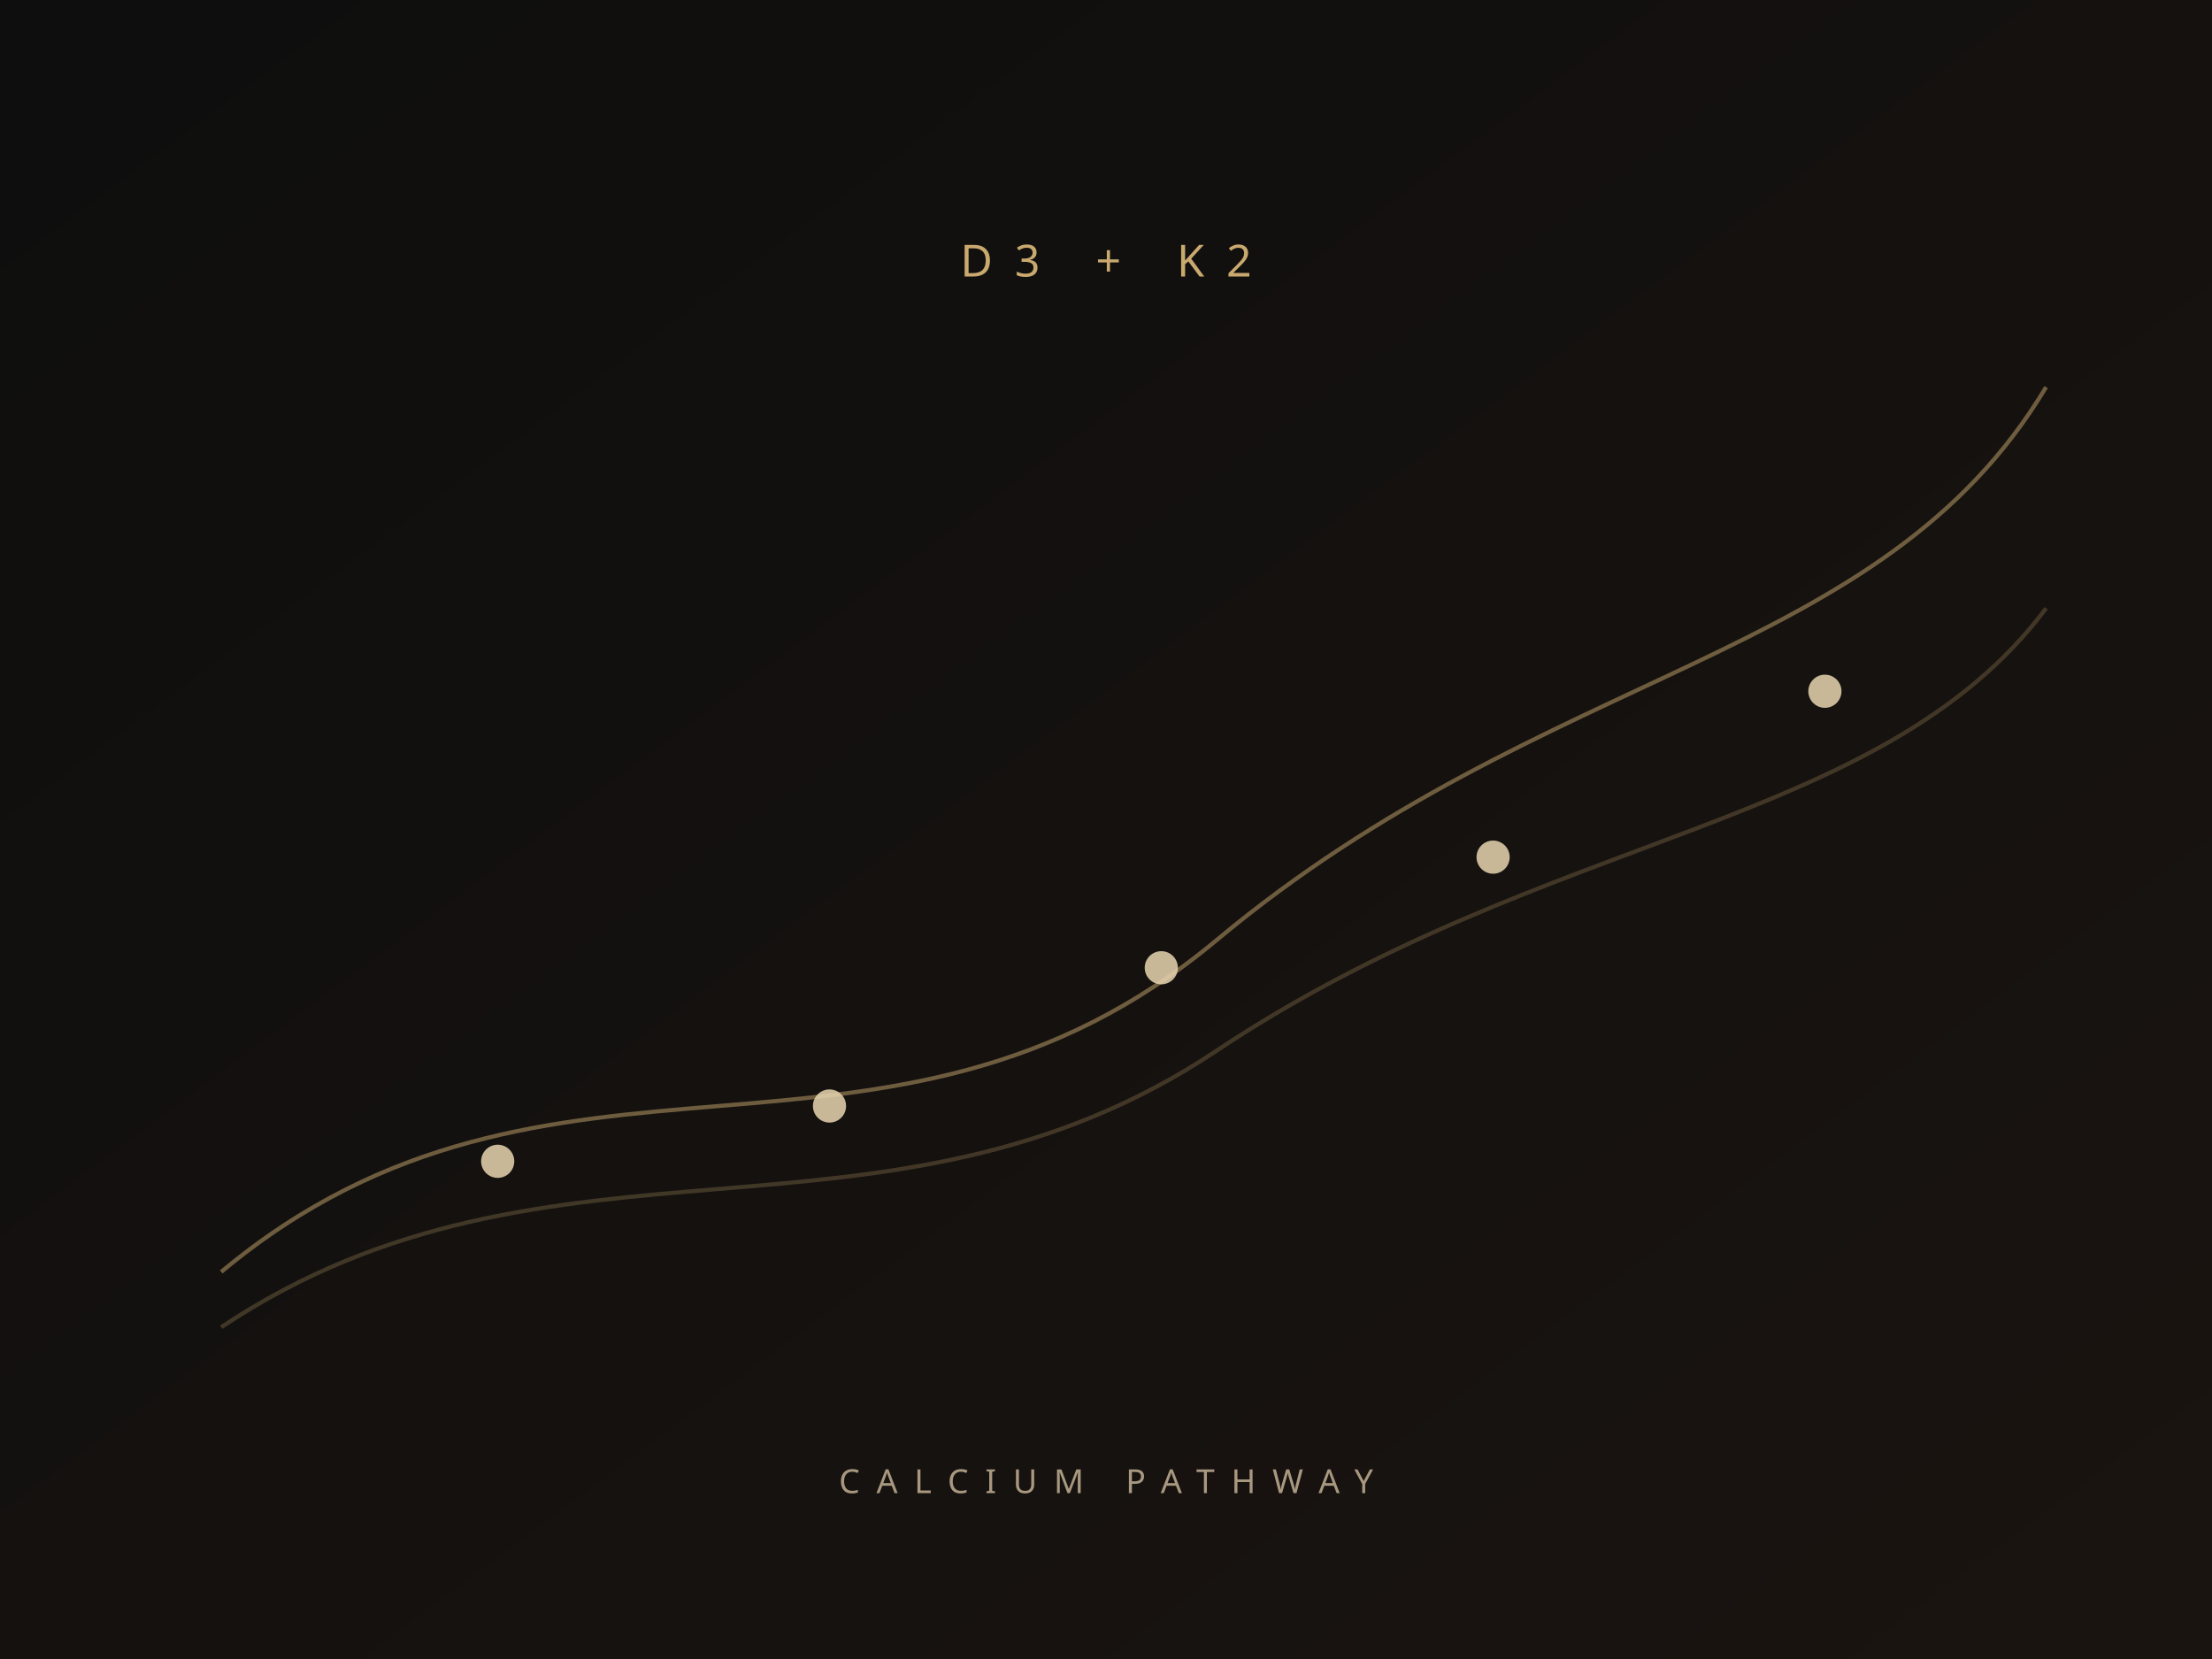
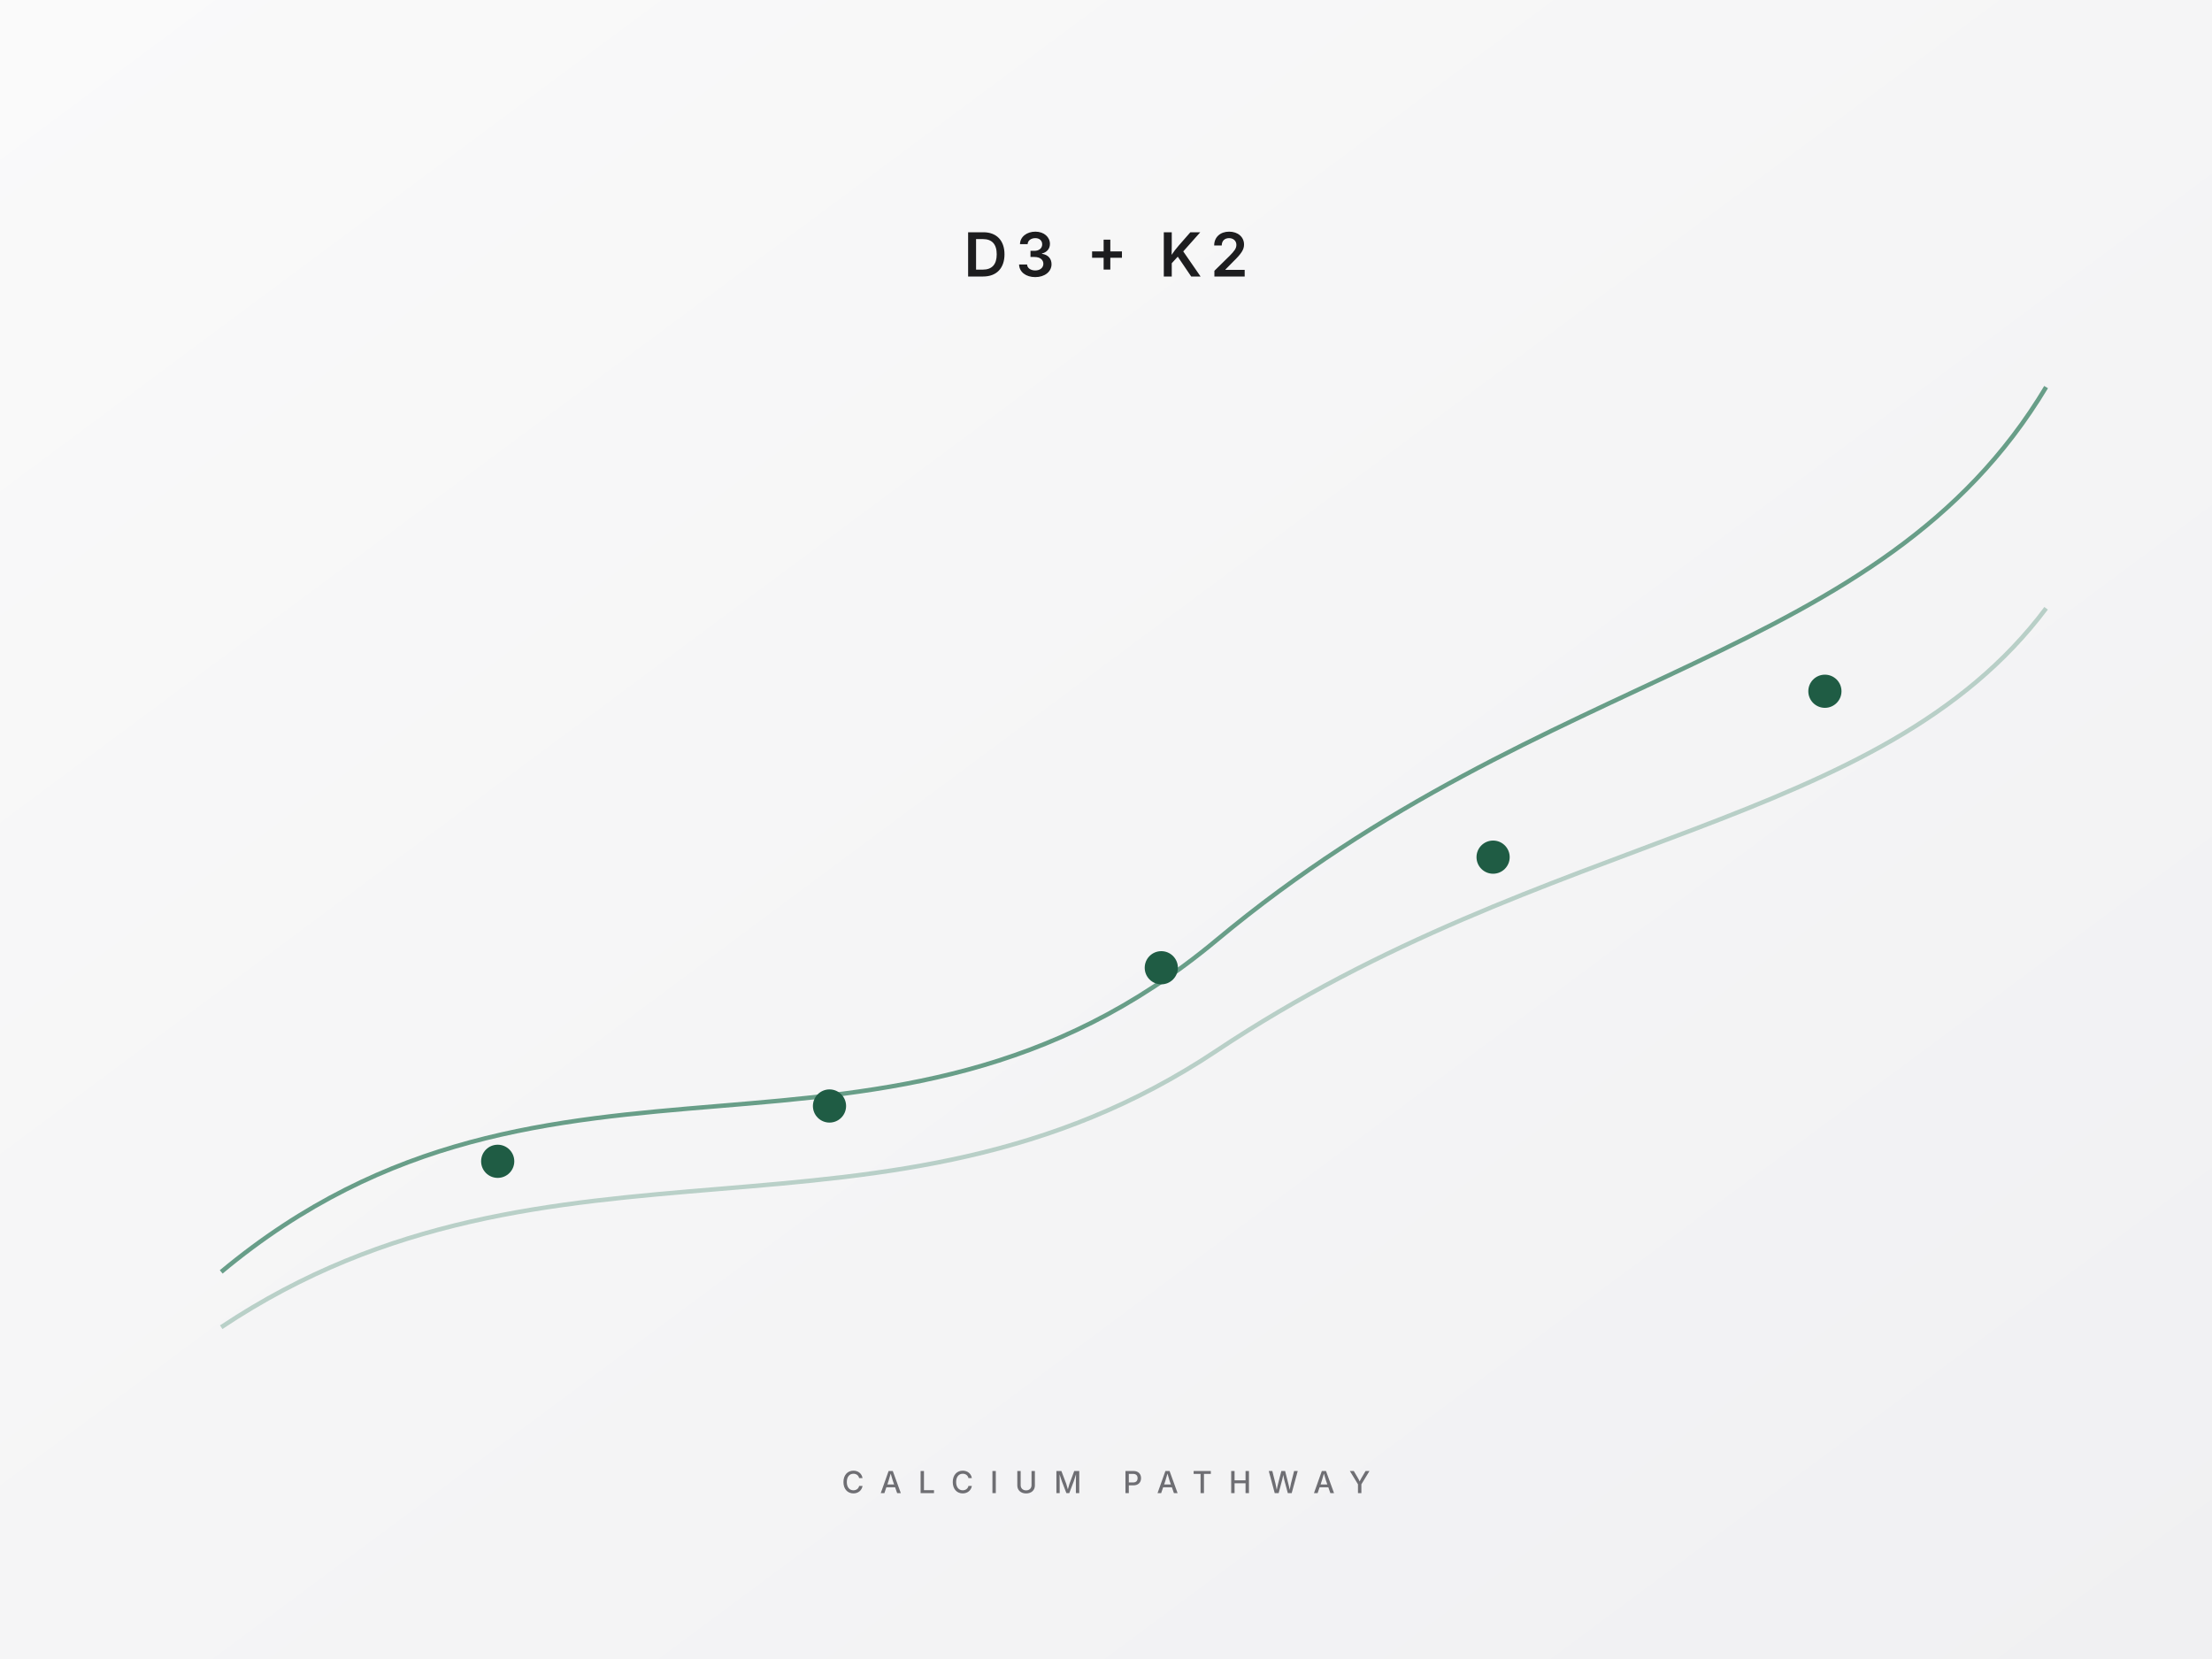
<svg xmlns="http://www.w3.org/2000/svg" viewBox="0 0 800 600" role="img" aria-label="Calcium paradox essay">
  <defs>
    <linearGradient id="bg2" x1="0" y1="0" x2="1" y2="1">
-       <stop offset="0%" stop-color="#0E0E0E" />
-       <stop offset="100%" stop-color="#1a1410" />
+       <stop offset="0%" stop-color="#FAFAFA" />
+       <stop offset="100%" stop-color="#F0F0F2" />
    </linearGradient>
  </defs>
  <rect width="800" height="600" fill="url(#bg2)" />
-   <g stroke="#C9A96E" stroke-opacity="0.5" fill="none" stroke-width="1.5">
+   <g stroke="#2D7A5B" stroke-opacity="0.7" fill="none" stroke-width="1.6">
    <path d="M 80 460 C 200 360, 320 440, 440 340 S 680 240, 740 140" />
-     <path d="M 80 480 C 200 400, 320 460, 440 380 S 680 300, 740 220" stroke-opacity="0.25" />
+     <path d="M 80 480 C 200 400, 320 460, 440 380 S 680 300, 740 220" stroke-opacity="0.3" />
  </g>
-   <g fill="#E8D5B0" fill-opacity="0.85">
+   <g fill="#1F5C44">
    <circle cx="180" cy="420" r="6" />
    <circle cx="300" cy="400" r="6" />
    <circle cx="420" cy="350" r="6" />
    <circle cx="540" cy="310" r="6" />
    <circle cx="660" cy="250" r="6" />
  </g>
-   <text x="400" y="100" text-anchor="middle" fill="#C9A96E" font-family="Syncopate, sans-serif" font-size="16" letter-spacing="8">D3 + K2</text>
-   <text x="400" y="540" text-anchor="middle" fill="#A89880" font-family="Syncopate, sans-serif" font-size="12" letter-spacing="6">CALCIUM PATHWAY</text>
+   <text x="400" y="100" text-anchor="middle" fill="#1D1D1F" font-family="Inter, sans-serif" font-size="22" font-weight="600" letter-spacing="3">D3 + K2</text>
+   <text x="400" y="540" text-anchor="middle" fill="#6E6E73" font-family="Inter, sans-serif" font-size="11" font-weight="500" letter-spacing="6">CALCIUM PATHWAY</text>
</svg>
